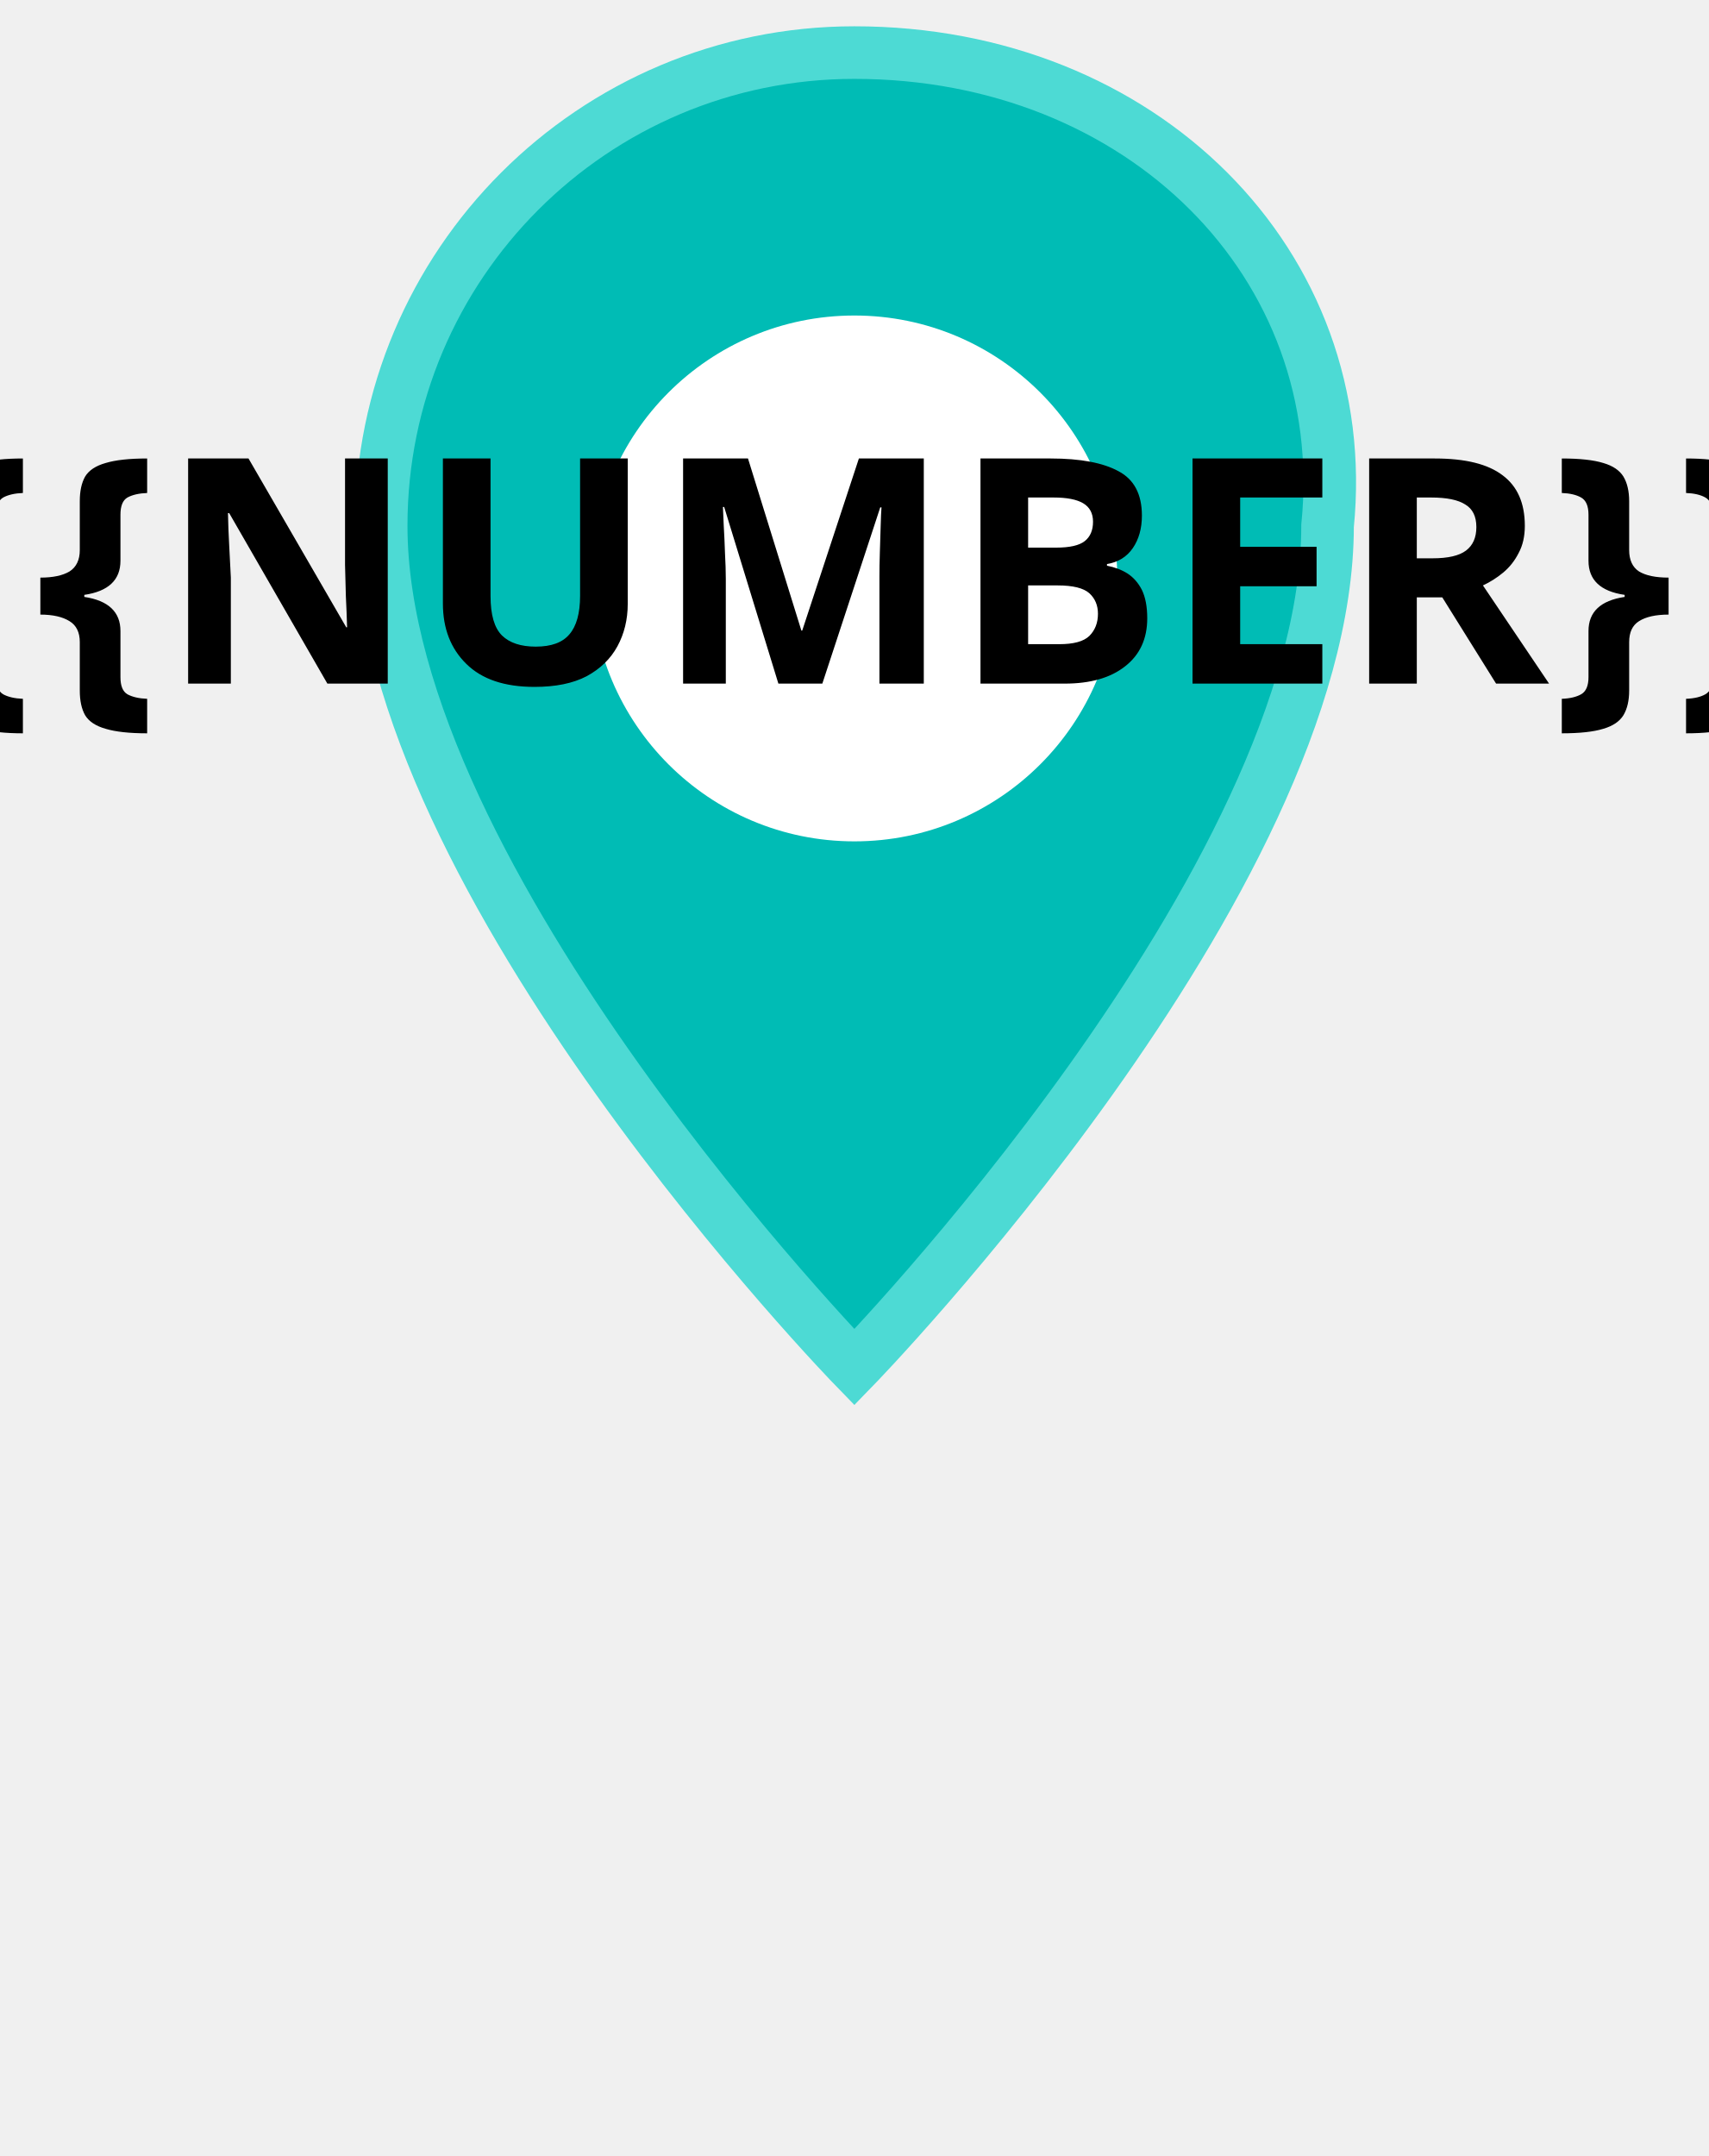
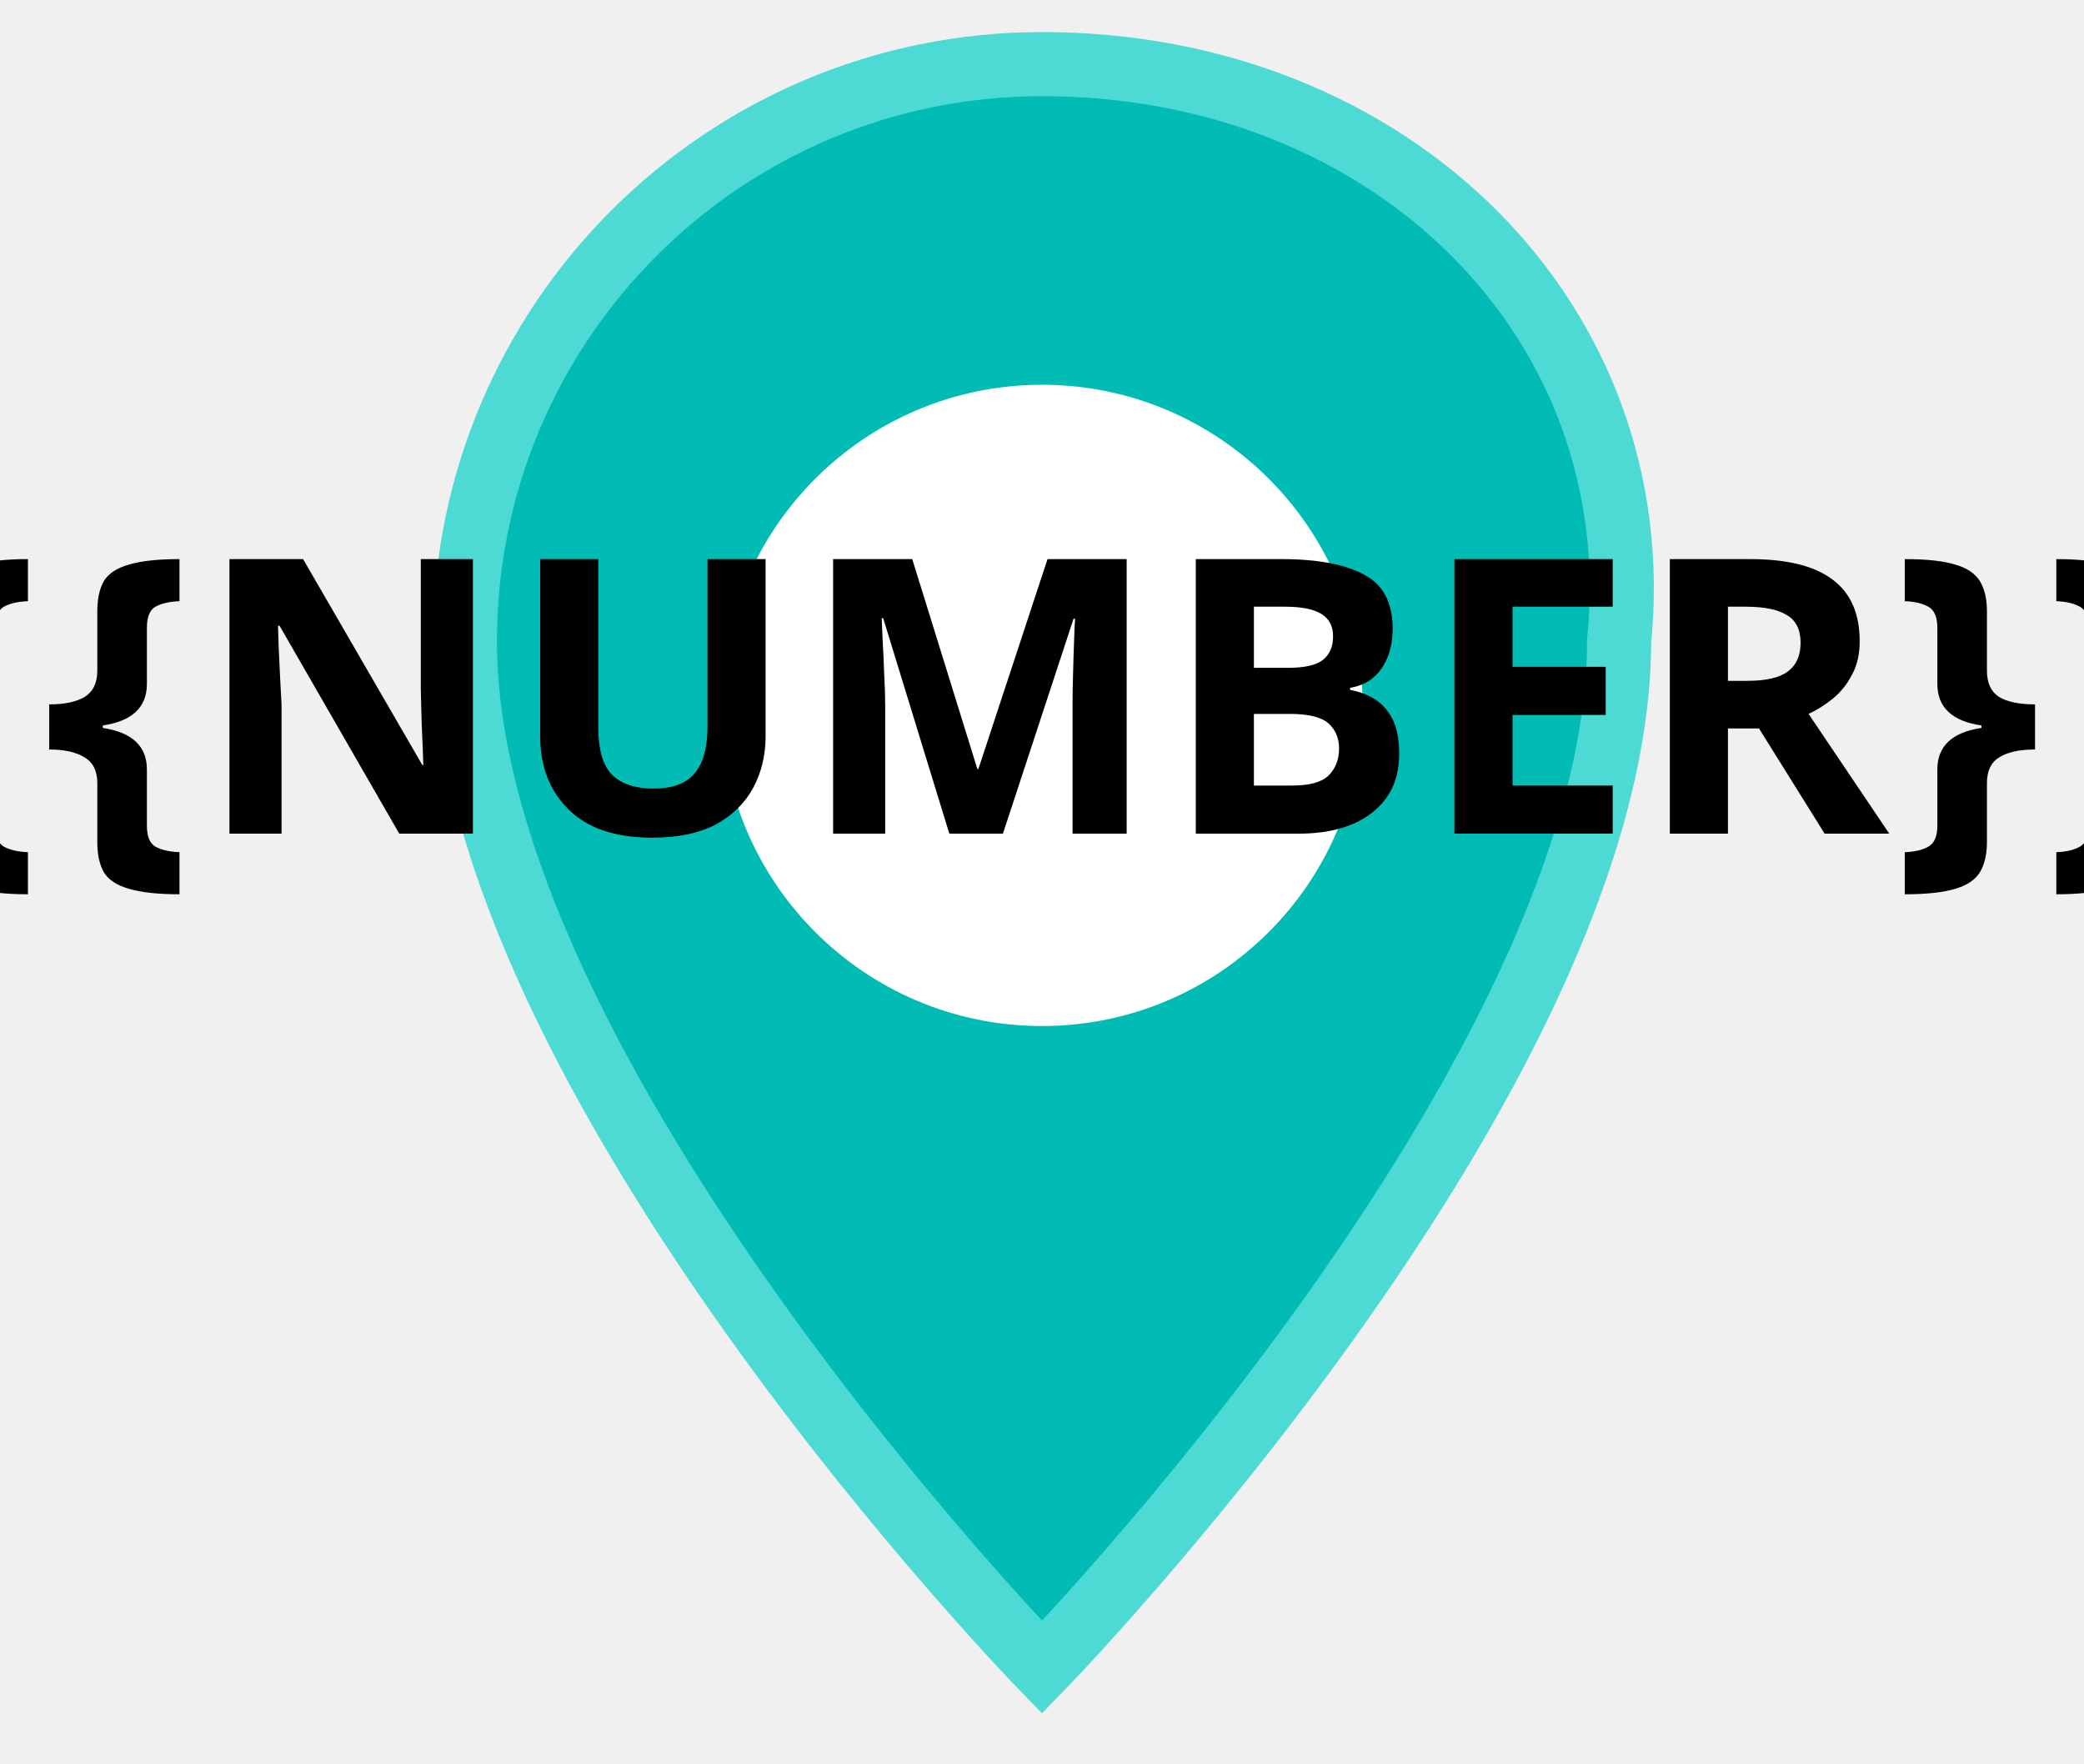
- <svg xmlns="http://www.w3.org/2000/svg" width="65" height="82" viewBox="0 0 65 82">
+ <svg xmlns="http://www.w3.org/2000/svg" width="65" height="55" viewBox="0 0 65 55">
  <g transform="translate(0,2)">
    <path fill="#00bcb5" stroke="#4ddad4" stroke-width="2" d="             M32.5,0             C22.558,0 14.5,8.058 14.5,18             c0,13.5 18,32 18,32             s18-18.5 18-32             C51.5,8.058 43.442,0 32.5,0z           " />
    <circle cx="32.5" cy="20" r="10" fill="#ffffff" />
    <text x="32.5" y="24" text-anchor="middle" font-size="12" font-family="Calibri" font-weight="bold" fill="#000000">{{NUMBER}}</text>
  </g>
</svg>
